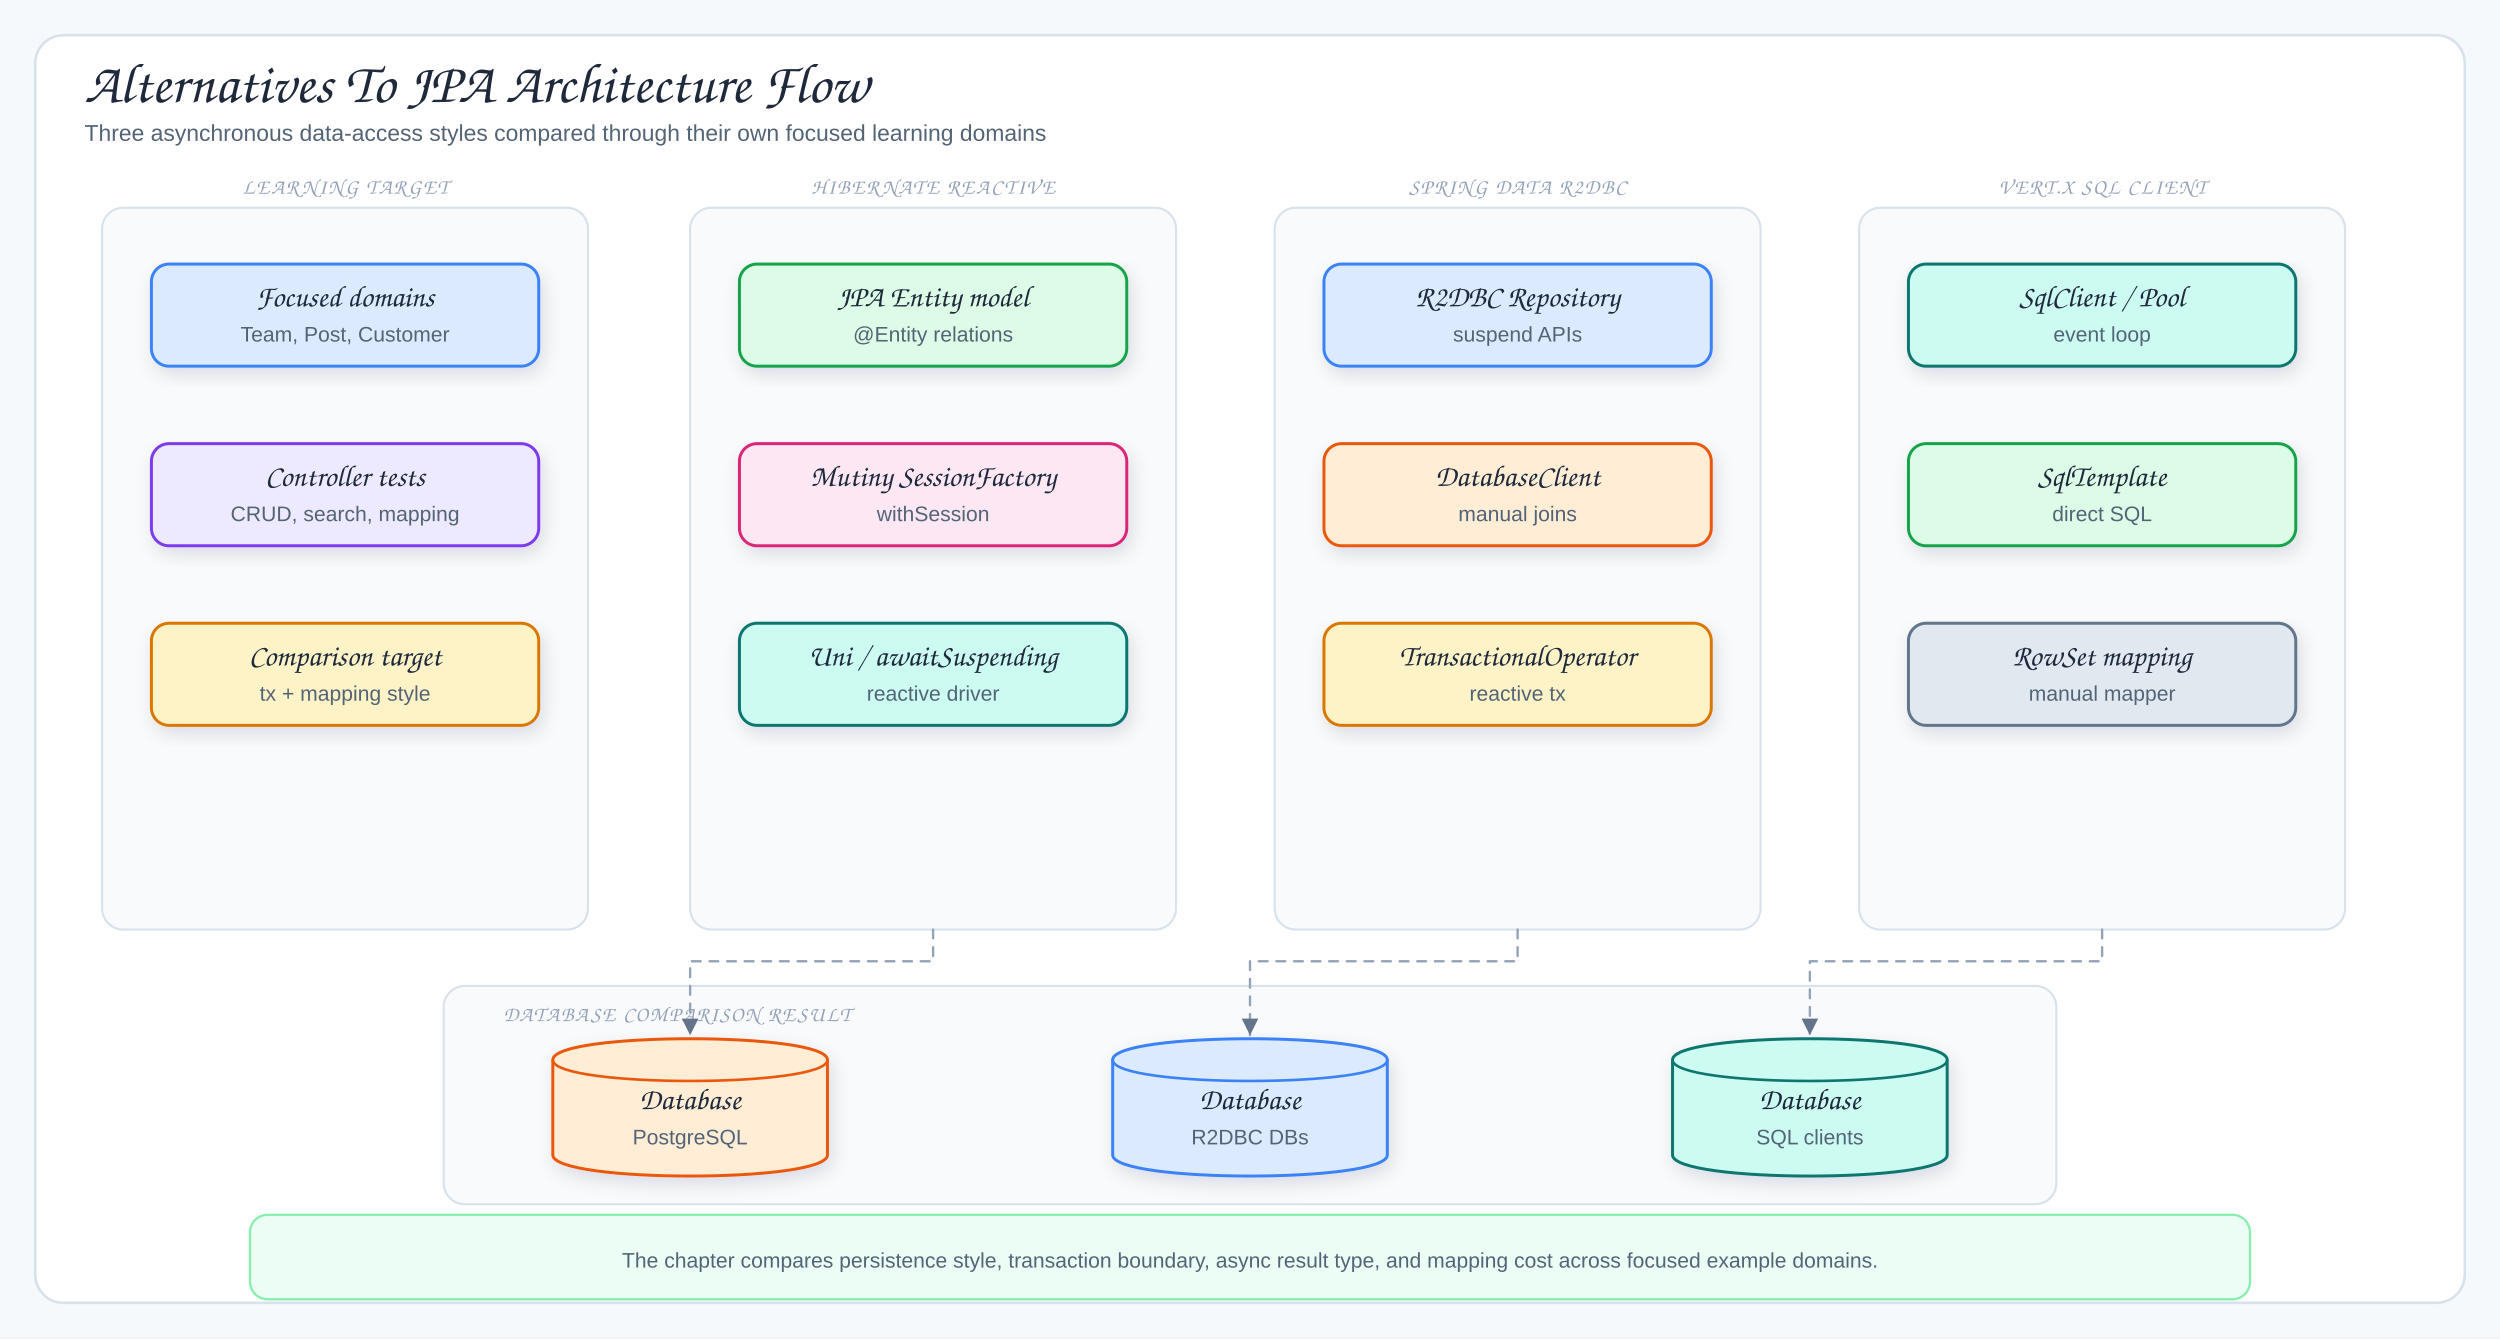
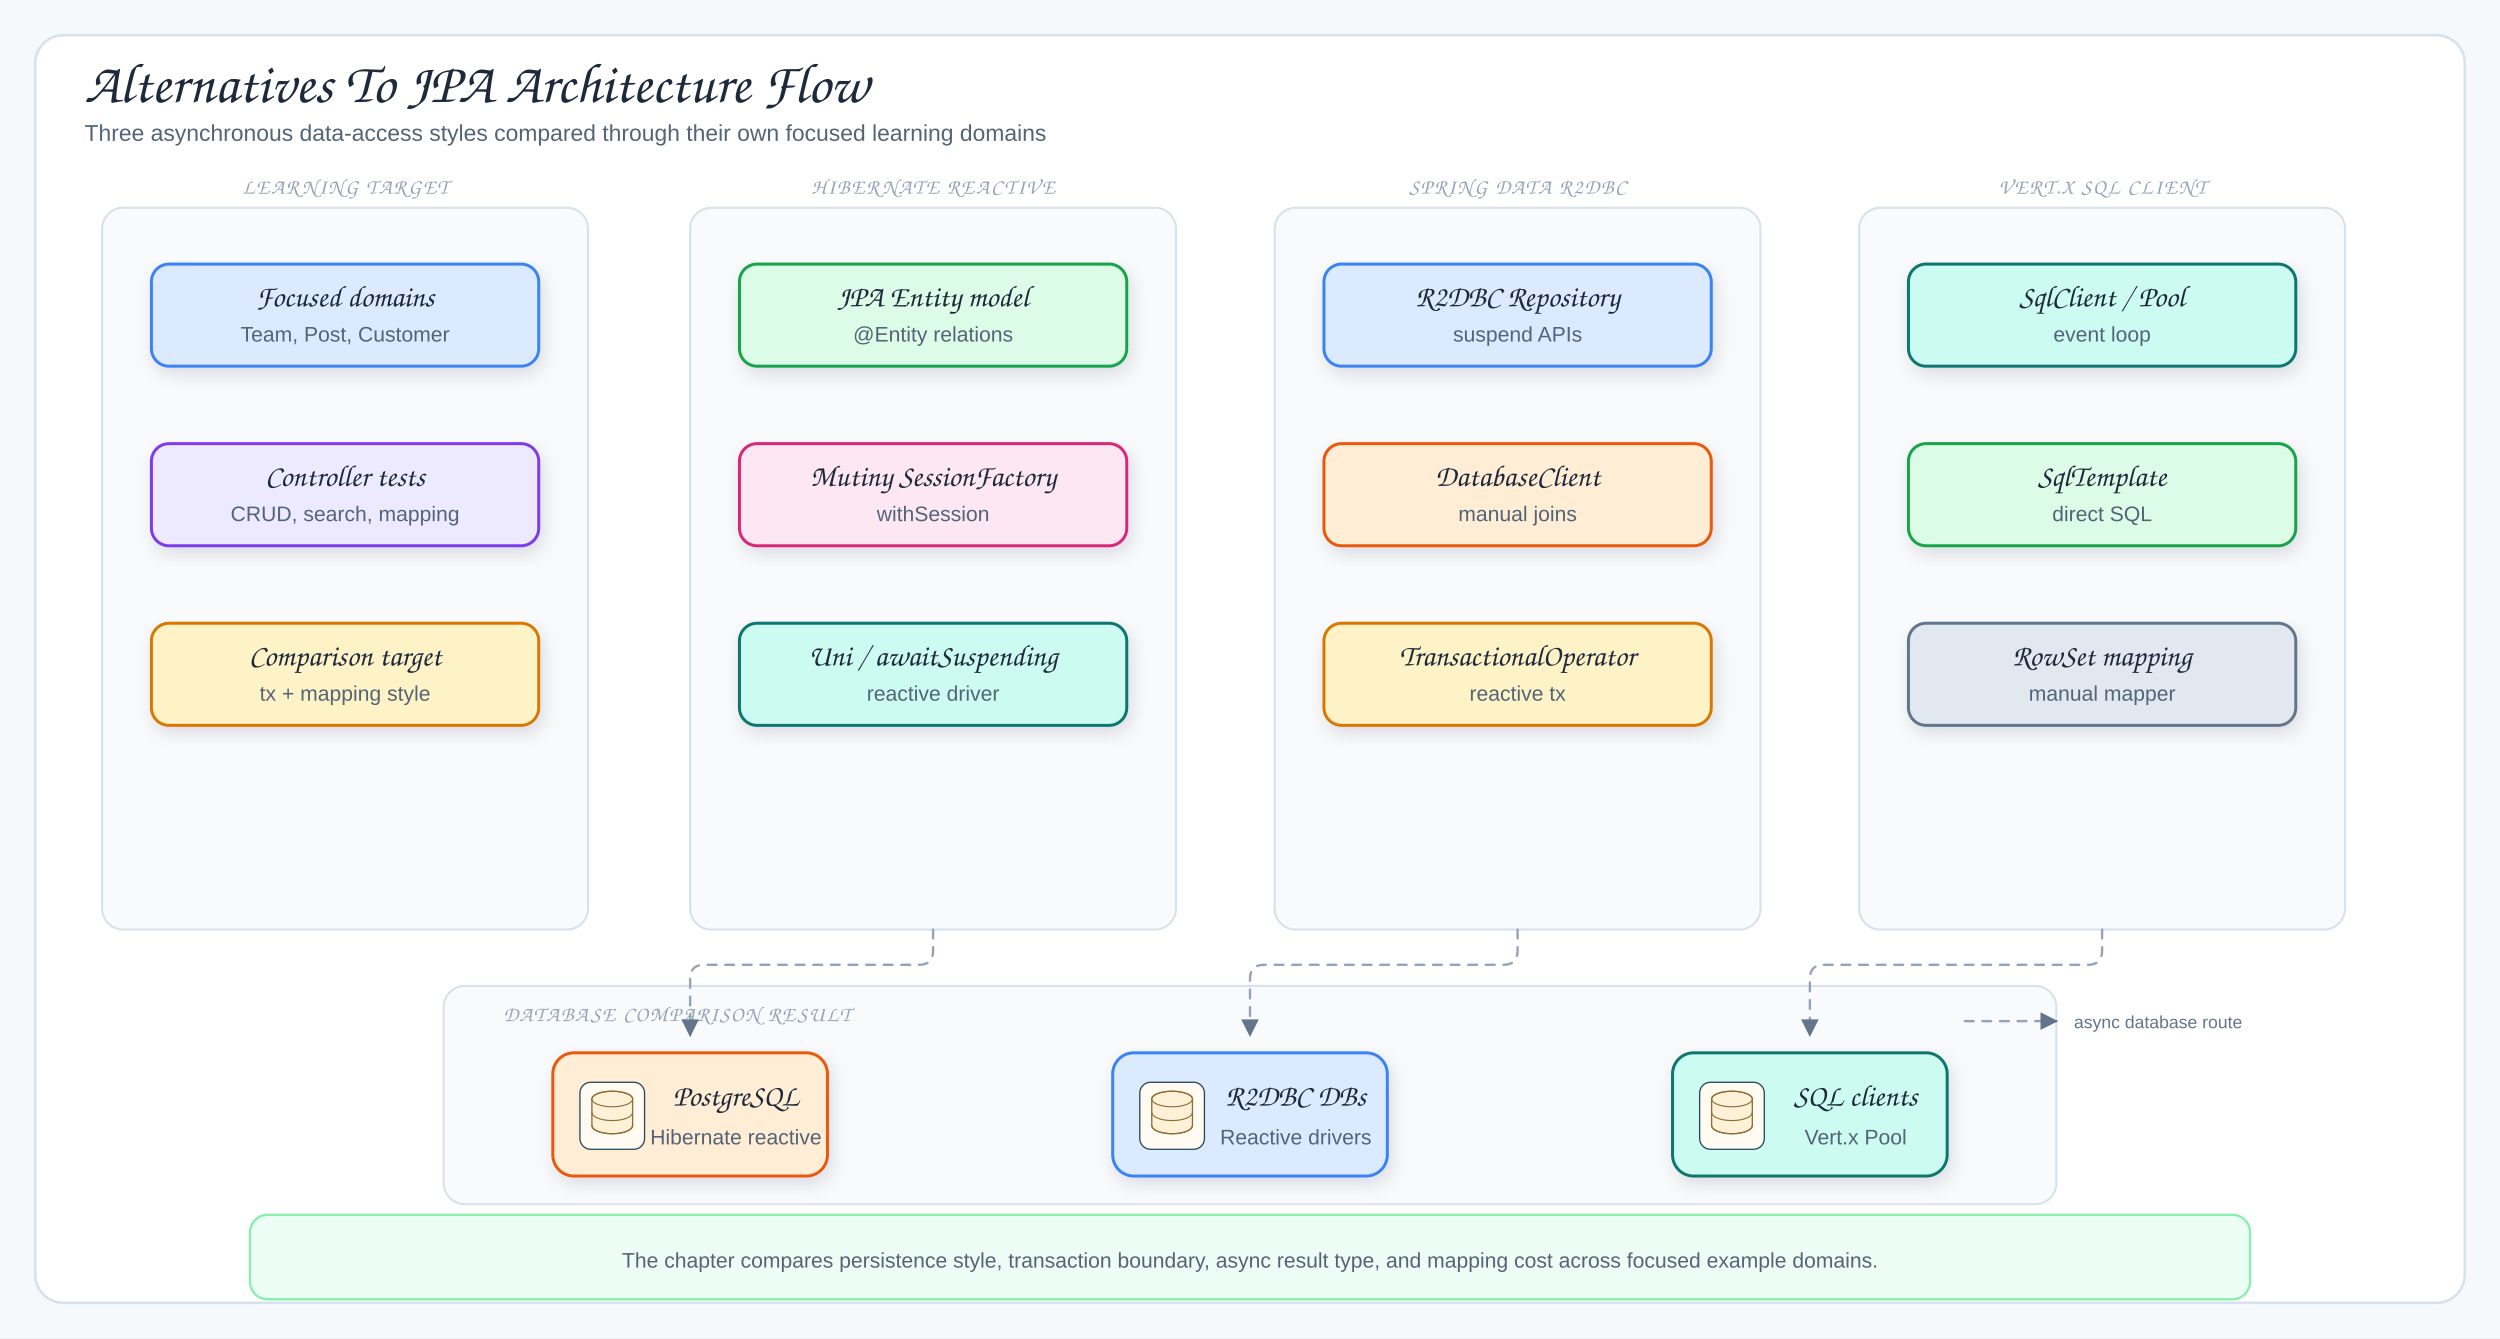
<svg xmlns="http://www.w3.org/2000/svg" viewBox="0 0 1420 760" width="1420" height="760" role="img" aria-label="Alternatives To JPA Architecture Flow">
  <defs>
    <filter id="shadow" x="-10%" y="-10%" width="120%" height="130%">
      <feDropShadow dx="2" dy="4" stdDeviation="5" flood-color="#1f2937" flood-opacity="0.12" />
    </filter>
-     <marker id="arrow" markerWidth="9" markerHeight="9" refX="8" refY="4.5" orient="auto">
-       <path d="M1,1 L8,4.5 L1,8 Z" fill="#64748b" />
+     <marker id="arrow" markerUnits="userSpaceOnUse" markerWidth="10" markerHeight="10" refX="9" refY="5" orient="auto">
+       <path d="M 0 0 L 10 5 L 0 10 Z" fill="#64748b" />
    </marker>
-     <marker id="arrowGreen" markerWidth="9" markerHeight="9" refX="8" refY="4.5" orient="auto">
-       <path d="M1,1 L8,4.5 L1,8 Z" fill="#16a34a" />
+     <marker id="arrowGreen" markerUnits="userSpaceOnUse" markerWidth="10" markerHeight="10" refX="9" refY="5" orient="auto">
+       <path d="M 0 0 L 10 5 L 0 10 Z" fill="#16a34a" />
    </marker>
-     <marker id="arrowPurple" markerWidth="9" markerHeight="9" refX="8" refY="4.5" orient="auto">
-       <path d="M1,1 L8,4.5 L1,8 Z" fill="#7c3aed" />
+     <marker id="arrowPurple" markerUnits="userSpaceOnUse" markerWidth="10" markerHeight="10" refX="9" refY="5" orient="auto">
+       <path d="M 0 0 L 10 5 L 0 10 Z" fill="#7c3aed" />
    </marker>
    <style>
.canvas{fill:#f6f9fc}.frame{fill:#fff;stroke:#d7e2ec;stroke-width:1.5}
.title{font-family:"Architects Daughter","Comic Sans MS",cursive;font-size:32px;fill:#1e293b}
- .subtitle,.detail{font-family:"Comic Sans MS","Comic Sans","Comic Neue",Arial,sans-serif;fill:#536476}
- .subtitle{font-size:13px}.detail{font-size:12px}.tiny{font-family:"Comic Sans MS","Comic Sans","Comic Neue",Arial,sans-serif;font-size:10px;fill:#64748b}
+ .subtitle,.detail{font-family:"Comic Mono","Comic Sans MS","Comic Neue",Arial,sans-serif;fill:#536476}
+ .subtitle{font-size:13px}.detail{font-size:12px}.tiny{font-family:"Comic Mono","Comic Sans MS","Comic Neue",Arial,sans-serif;font-size:10px;fill:#64748b}
.label{font-family:"Architects Daughter","Comic Sans MS",cursive;font-size:17px;fill:#1e293b}
.panelTitle{font-family:"Architects Daughter","Comic Sans MS",cursive;font-size:12px;letter-spacing:.08em;fill:#94a3b8}
.card{stroke-width:1.7;filter:url(#shadow)}.panel{fill:#f8fafc;stroke:#d7e2ec;stroke-width:1.2}
.arrow{fill:none;stroke:#64748b;stroke-width:2;stroke-linecap:round;stroke-linejoin:round;marker-end:url(#arrow)}
.softArrow{fill:none;stroke:#94a3b8;stroke-width:1.35;stroke-dasharray:5 5;stroke-linecap:round;stroke-linejoin:round;marker-end:url(#arrow)}
+ .iconFrame{fill:#fffaf2;stroke:#28485a;stroke-width:2.2}.iconDb{fill:#fff0d8;stroke:#8c6f33;stroke-width:2.2}.iconLine{fill:none;stroke:#8c6f33;stroke-width:1.9;stroke-linecap:round}.legendText{font-family:"Comic Mono","Comic Sans MS","Comic Neue",Arial,sans-serif;font-size:10px;fill:#64748b}
.movieMap{fill:none;stroke:#16a34a;stroke-width:1.7;stroke-dasharray:5 5;stroke-linecap:round;stroke-linejoin:round;marker-end:url(#arrowGreen)}
.actorMap{fill:none;stroke:#7c3aed;stroke-width:1.7;stroke-dasharray:5 5;stroke-linecap:round;stroke-linejoin:round;marker-end:url(#arrowPurple)}
.lifeline{fill:none;stroke:#94a3b8;stroke-width:1.5;stroke-dasharray:5 5;stroke-linecap:round;stroke-linejoin:round}
.inherit{fill:none;stroke:#475569;stroke-width:2.2;stroke-linecap:round;stroke-linejoin:round}
.inheritHead{fill:#fff;stroke:#475569;stroke-width:1.8;stroke-linejoin:round}
</style>
  </defs>
  <rect width="1420" height="760" class="canvas" />
  <rect x="20" y="20" width="1380" height="720" rx="16" class="frame" />
  <text x="48" y="58" class="title">Alternatives To JPA Architecture Flow</text>
  <text x="48" y="80" class="subtitle">Three asynchronous data-access styles compared through their own focused learning domains</text>
  <rect x="58" y="118" width="276" height="410" rx="12" class="panel" />
  <text x="196" y="110" class="panelTitle" text-anchor="middle">LEARNING TARGET</text>
  <rect x="86" y="150" width="220" height="58" rx="10" fill="#dbeafe" stroke="#3b82f6" class="card" />
  <text x="196" y="174" class="label" text-anchor="middle">Focused domains</text>
  <text x="196" y="194" class="detail" text-anchor="middle">Team, Post, Customer</text>
  <rect x="86" y="252" width="220" height="58" rx="10" fill="#ede9fe" stroke="#7c3aed" class="card" />
  <text x="196" y="276" class="label" text-anchor="middle">Controller tests</text>
  <text x="196" y="296" class="detail" text-anchor="middle">CRUD, search, mapping</text>
  <rect x="86" y="354" width="220" height="58" rx="10" fill="#fef3c7" stroke="#d97706" class="card" />
  <text x="196" y="378" class="label" text-anchor="middle">Comparison target</text>
  <text x="196" y="398" class="detail" text-anchor="middle">tx + mapping style</text>
  <rect x="392" y="118" width="276" height="410" rx="12" class="panel" />
  <text x="530" y="110" class="panelTitle" text-anchor="middle">HIBERNATE REACTIVE</text>
  <rect x="420" y="150" width="220" height="58" rx="10" fill="#dcfce7" stroke="#16a34a" class="card" />
  <text x="530" y="174" class="label" text-anchor="middle">JPA Entity model</text>
  <text x="530" y="194" class="detail" text-anchor="middle">@Entity relations</text>
  <rect x="420" y="252" width="220" height="58" rx="10" fill="#fce7f3" stroke="#db2777" class="card" />
  <text x="530" y="276" class="label" text-anchor="middle">Mutiny SessionFactory</text>
  <text x="530" y="296" class="detail" text-anchor="middle">withSession</text>
  <rect x="420" y="354" width="220" height="58" rx="10" fill="#ccfbf1" stroke="#0f766e" class="card" />
  <text x="530" y="378" class="label" text-anchor="middle">Uni / awaitSuspending</text>
  <text x="530" y="398" class="detail" text-anchor="middle">reactive driver</text>
  <rect x="724" y="118" width="276" height="410" rx="12" class="panel" />
  <text x="862" y="110" class="panelTitle" text-anchor="middle">SPRING DATA R2DBC</text>
  <rect x="752" y="150" width="220" height="58" rx="10" fill="#dbeafe" stroke="#3b82f6" class="card" />
  <text x="862" y="174" class="label" text-anchor="middle">R2DBC Repository</text>
  <text x="862" y="194" class="detail" text-anchor="middle">suspend APIs</text>
  <rect x="752" y="252" width="220" height="58" rx="10" fill="#ffedd5" stroke="#ea580c" class="card" />
  <text x="862" y="276" class="label" text-anchor="middle">DatabaseClient</text>
  <text x="862" y="296" class="detail" text-anchor="middle">manual joins</text>
  <rect x="752" y="354" width="220" height="58" rx="10" fill="#fef3c7" stroke="#d97706" class="card" />
  <text x="862" y="378" class="label" text-anchor="middle">TransactionalOperator</text>
  <text x="862" y="398" class="detail" text-anchor="middle">reactive tx</text>
  <rect x="1056" y="118" width="276" height="410" rx="12" class="panel" />
  <text x="1194" y="110" class="panelTitle" text-anchor="middle">VERT.X SQL CLIENT</text>
  <rect x="1084" y="150" width="220" height="58" rx="10" fill="#ccfbf1" stroke="#0f766e" class="card" />
  <text x="1194" y="174" class="label" text-anchor="middle">SqlClient / Pool</text>
  <text x="1194" y="194" class="detail" text-anchor="middle">event loop</text>
  <rect x="1084" y="252" width="220" height="58" rx="10" fill="#dcfce7" stroke="#16a34a" class="card" />
  <text x="1194" y="276" class="label" text-anchor="middle">SqlTemplate</text>
  <text x="1194" y="296" class="detail" text-anchor="middle">direct SQL</text>
  <rect x="1084" y="354" width="220" height="58" rx="10" fill="#e2e8f0" stroke="#64748b" class="card" />
  <text x="1194" y="378" class="label" text-anchor="middle">RowSet mapping</text>
  <text x="1194" y="398" class="detail" text-anchor="middle">manual mapper</text>
  <rect x="252" y="560" width="916" height="124" rx="12" class="panel" />
  <text x="286" y="580" class="panelTitle">DATABASE COMPARISON RESULT</text>
-   <path d="M314,602 C314,586 470,586 470,602 L470,656 C470,672 314,672 314,656 Z" fill="#ffedd5" stroke="#ea580c" class="card" />
-   <path d="M314,602 C314,618 470,618 470,602" fill="none" stroke="#ea580c" stroke-width="1.5" />
-   <text x="392" y="630" class="label" text-anchor="middle">Database</text>
-   <text x="392" y="650" class="detail" text-anchor="middle">PostgreSQL</text>
-   <path d="M632,602 C632,586 788,586 788,602 L788,656 C788,672 632,672 632,656 Z" fill="#dbeafe" stroke="#3b82f6" class="card" />
-   <path d="M632,602 C632,618 788,618 788,602" fill="none" stroke="#3b82f6" stroke-width="1.5" />
-   <text x="710" y="630" class="label" text-anchor="middle">Database</text>
-   <text x="710" y="650" class="detail" text-anchor="middle">R2DBC DBs</text>
-   <path d="M950,602 C950,586 1106,586 1106,602 L1106,656 C1106,672 950,672 950,656 Z" fill="#ccfbf1" stroke="#0f766e" class="card" />
-   <path d="M950,602 C950,618 1106,618 1106,602" fill="none" stroke="#0f766e" stroke-width="1.5" />
-   <text x="1028" y="630" class="label" text-anchor="middle">Database</text>
-   <text x="1028" y="650" class="detail" text-anchor="middle">SQL clients</text>
-   <path d="M530,528 L530,546 L392,546 L392,588" class="softArrow" />
-   <path d="M862,528 L862,546 L710,546 L710,588" class="softArrow" />
-   <path d="M1194,528 L1194,546 L1028,546 L1028,588" class="softArrow" />
+   <rect x="314" y="598" width="156" height="70" rx="12" fill="#ffedd5" stroke="#ea580c" class="card" />
+   <g transform="translate(326 612) scale(0.34)" aria-label="Database server icon">
+     <rect x="10" y="8" width="108" height="112" rx="18" class="iconFrame" />
+     <ellipse cx="64" cy="36" rx="34" ry="13" class="iconDb" />
+     <path d="M30 36v44c0 8 15 14 34 14s34-6 34-14V36" class="iconDb" stroke-linejoin="round" />
+     <ellipse cx="64" cy="36" rx="34" ry="13" fill="none" stroke="#8c6f33" stroke-width="1.9" />
+     <path d="M30 58c0 8 15 14 34 14s34-6 34-14" class="iconLine" />
+     <path d="M30 80c0 8 15 14 34 14s34-6 34-14" class="iconLine" />
+   </g>
+   <text x="418" y="628" class="label" text-anchor="middle">PostgreSQL</text>
+   <text x="418" y="650" class="detail" text-anchor="middle">Hibernate reactive</text>
+   <rect x="632" y="598" width="156" height="70" rx="12" fill="#dbeafe" stroke="#3b82f6" class="card" />
+   <g transform="translate(644 612) scale(0.34)" aria-label="Database server icon">
+     <rect x="10" y="8" width="108" height="112" rx="18" class="iconFrame" />
+     <ellipse cx="64" cy="36" rx="34" ry="13" class="iconDb" />
+     <path d="M30 36v44c0 8 15 14 34 14s34-6 34-14V36" class="iconDb" stroke-linejoin="round" />
+     <ellipse cx="64" cy="36" rx="34" ry="13" fill="none" stroke="#8c6f33" stroke-width="1.9" />
+     <path d="M30 58c0 8 15 14 34 14s34-6 34-14" class="iconLine" />
+     <path d="M30 80c0 8 15 14 34 14s34-6 34-14" class="iconLine" />
+   </g>
+   <text x="736" y="628" class="label" text-anchor="middle">R2DBC DBs</text>
+   <text x="736" y="650" class="detail" text-anchor="middle">Reactive drivers</text>
+   <rect x="950" y="598" width="156" height="70" rx="12" fill="#ccfbf1" stroke="#0f766e" class="card" />
+   <g transform="translate(962 612) scale(0.34)" aria-label="Database server icon">
+     <rect x="10" y="8" width="108" height="112" rx="18" class="iconFrame" />
+     <ellipse cx="64" cy="36" rx="34" ry="13" class="iconDb" />
+     <path d="M30 36v44c0 8 15 14 34 14s34-6 34-14V36" class="iconDb" stroke-linejoin="round" />
+     <ellipse cx="64" cy="36" rx="34" ry="13" fill="none" stroke="#8c6f33" stroke-width="1.9" />
+     <path d="M30 58c0 8 15 14 34 14s34-6 34-14" class="iconLine" />
+     <path d="M30 80c0 8 15 14 34 14s34-6 34-14" class="iconLine" />
+   </g>
+   <text x="1054" y="628" class="label" text-anchor="middle">SQL clients</text>
+   <text x="1054" y="650" class="detail" text-anchor="middle">Vert.x Pool</text>
+   <path d="M530,528 L530,540 Q530,548 522,548 L400,548 Q392,548 392,556 L392,588" class="softArrow connector" data-connector="Hibernate Reactive result" />
+   <path d="M862,528 L862,540 Q862,548 854,548 L718,548 Q710,548 710,556 L710,588" class="softArrow connector" data-connector="R2DBC result" />
+   <path d="M1194,528 L1194,540 Q1194,548 1186,548 L1036,548 Q1028,548 1028,556 L1028,588" class="softArrow connector" data-connector="Vertx SQL result" />
+   <path d="M1116,580 L1168,580" class="softArrow connector" data-connector="Legend dashed route" />
+   <text x="1178" y="584" class="legendText">async database route</text>
  <rect x="142" y="690" width="1136" height="48" rx="10" fill="#ecfdf5" stroke="#86efac" stroke-width="1.3" />
  <text x="710" y="720" class="detail" text-anchor="middle">The chapter compares persistence style, transaction boundary, async result type, and mapping cost across focused example domains.</text>
</svg>
